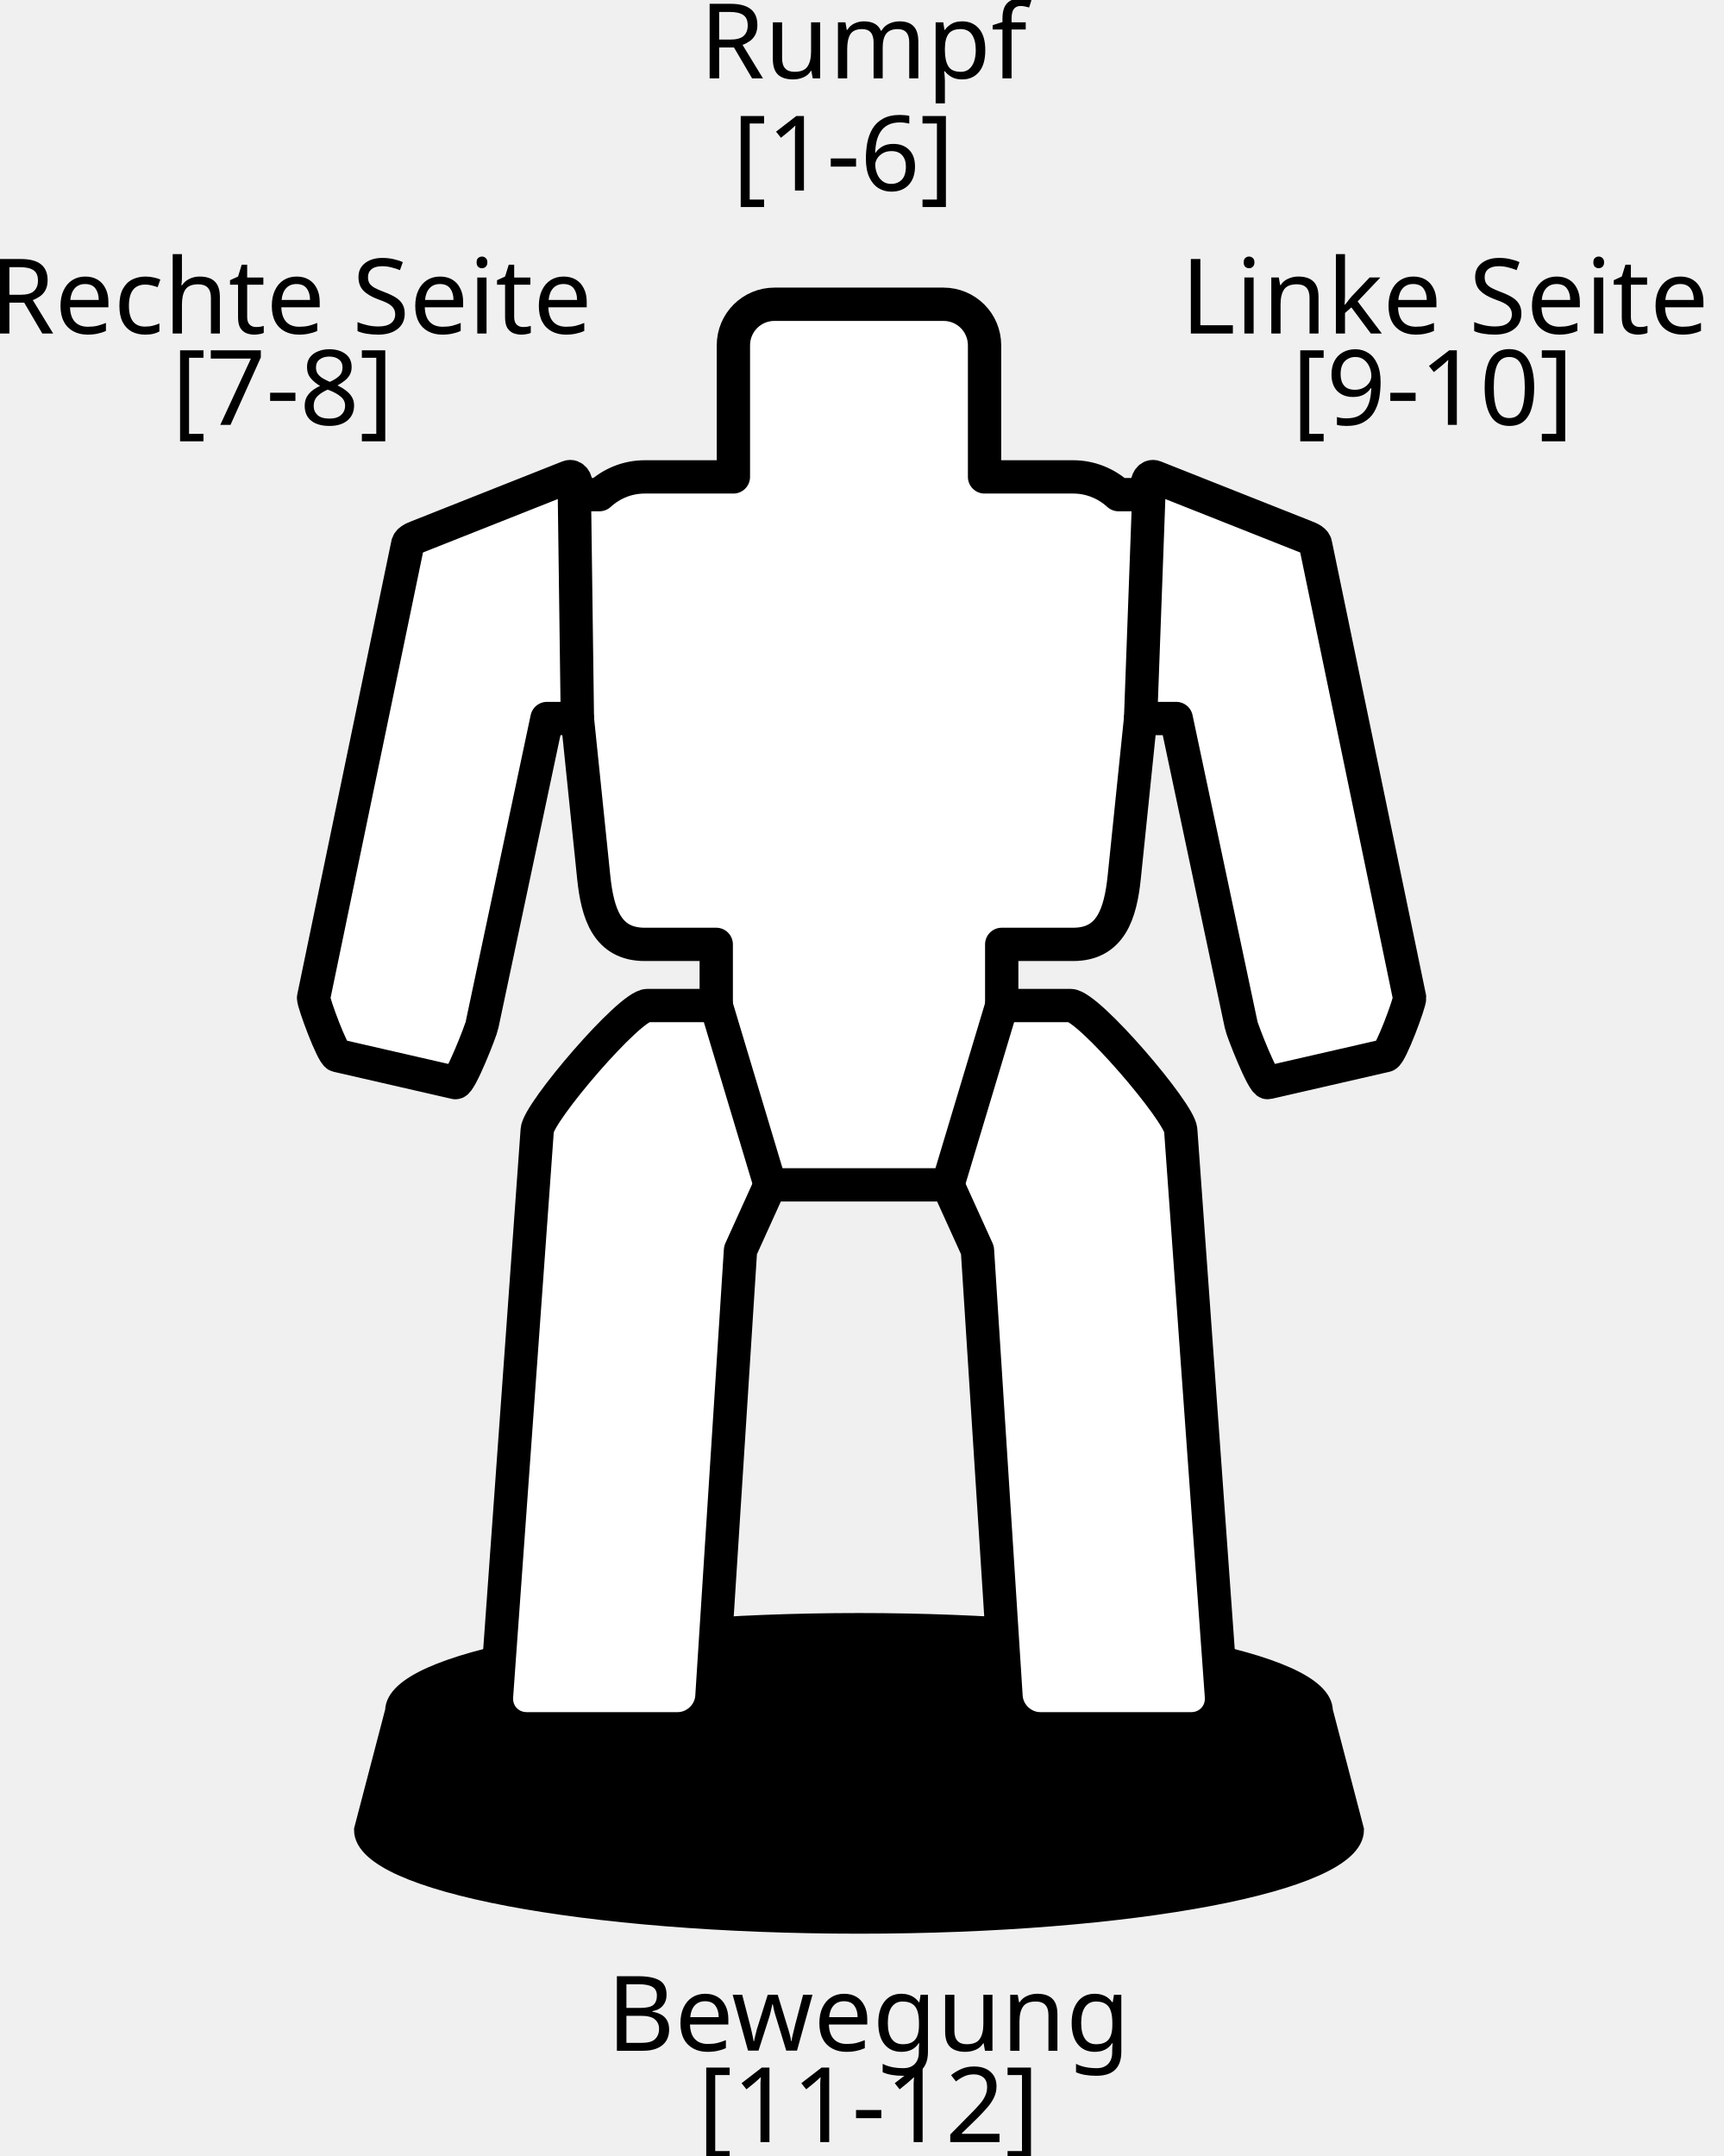
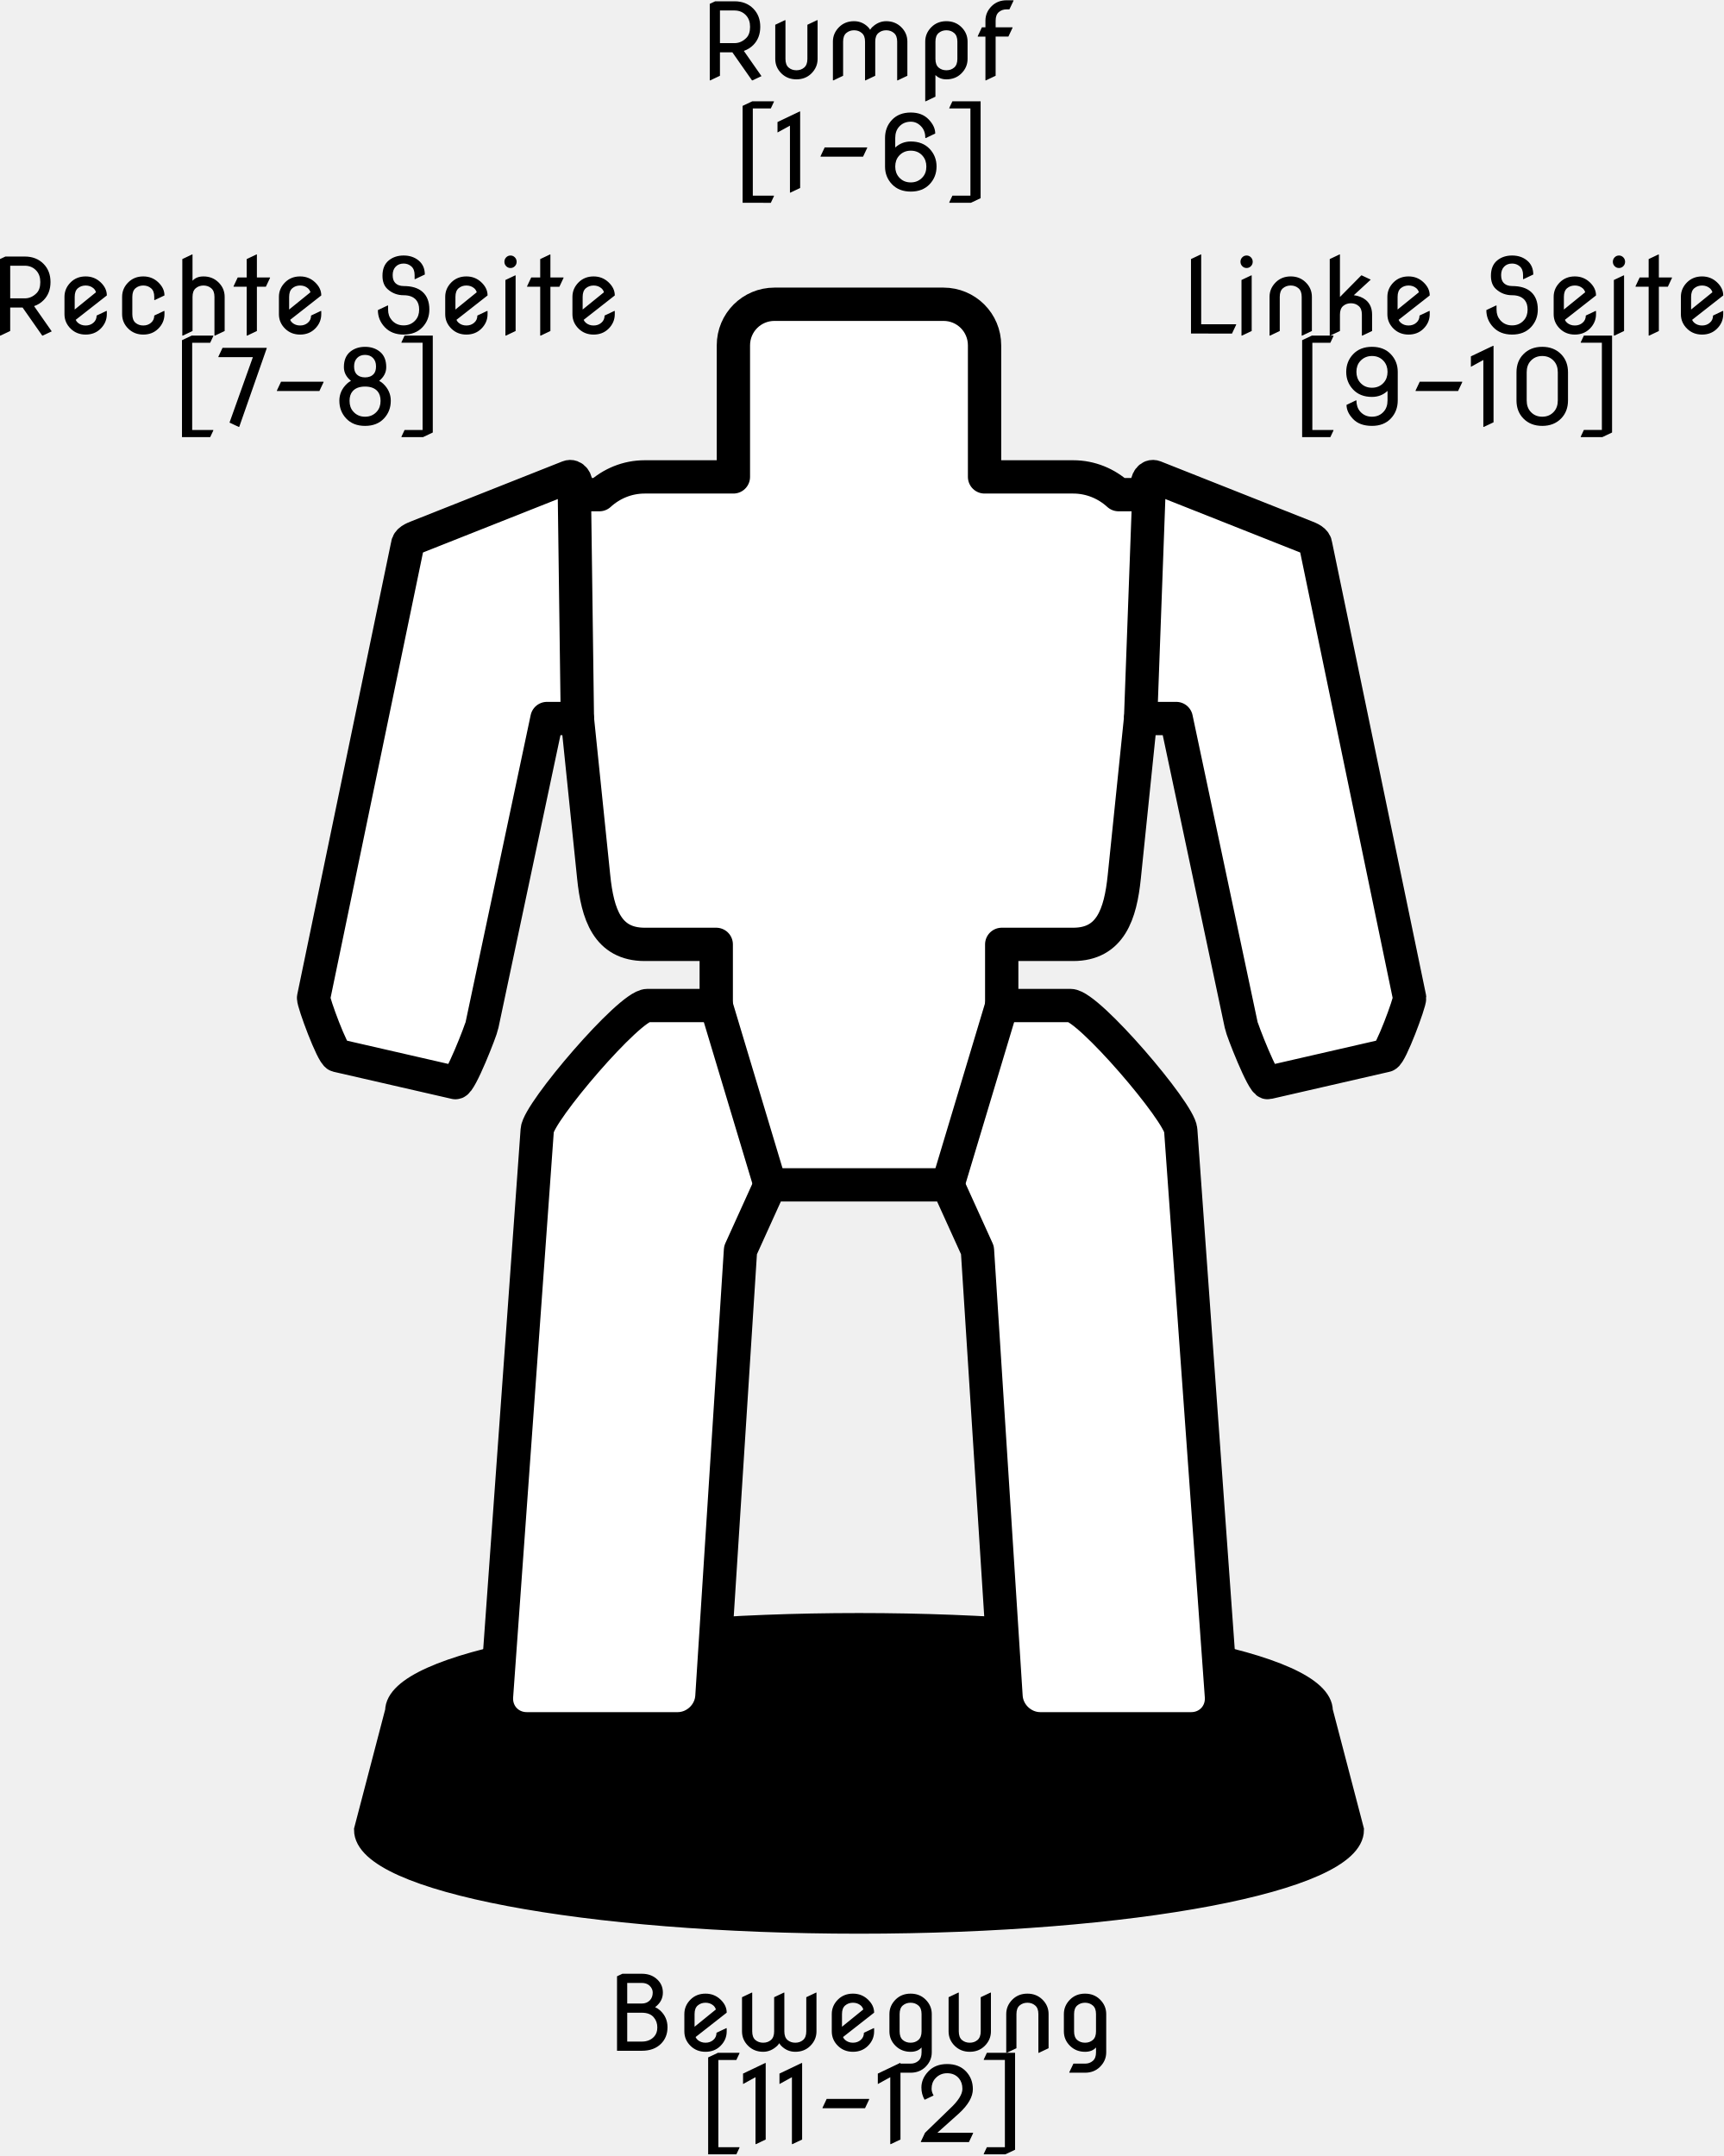
<svg xmlns="http://www.w3.org/2000/svg" width="55.864mm" height="69.896mm" viewBox="0 0 197.943 247.664" id="svg2" version="1.1">
  <defs id="defs4" />
  <g id="layer1" transform="translate(-412.0803,-533.8179)">
    <g id="g4386">
      <g id="g1699" transform="translate(-4.906291,-0.6166486)">
-         <text xml:space="preserve" style="font-style:normal;font-variant:normal;font-weight:normal;font-stretch:normal;font-size:12px;line-height:0%;font-family:'Nova Round';-inkscape-font-specification:'Nova Round, Normal';font-variant-ligatures:normal;font-variant-caps:normal;font-variant-numeric:normal;font-variant-east-asian:normal;text-align:start;letter-spacing:0px;word-spacing:0px;writing-mode:lr-tb;text-anchor:start;fill:#000000;fill-opacity:1;stroke:none;stroke-width:1px;stroke-linecap:butt;stroke-linejoin:miter;stroke-opacity:1" x="497.343" y="543.432" id="text4338">
-           <tspan id="tspan4340" x="497.343" y="543.432" style="font-style:normal;font-variant:normal;font-weight:normal;font-stretch:normal;font-size:12px;line-height:1.25;font-family:'Nova Round';-inkscape-font-specification:'Nova Round, Normal';font-variant-ligatures:normal;font-variant-caps:normal;font-variant-numeric:normal;font-variant-east-asian:normal">Rumpf</tspan>
-         </text>
-         <text id="text4342" y="556.324" x="501.116" style="font-style:normal;font-variant:normal;font-weight:normal;font-stretch:normal;font-size:12px;line-height:0%;font-family:'Nova Round';-inkscape-font-specification:'Nova Round, Normal';font-variant-ligatures:normal;font-variant-caps:normal;font-variant-numeric:normal;font-variant-east-asian:normal;text-align:start;letter-spacing:0px;word-spacing:0px;writing-mode:lr-tb;text-anchor:start;fill:#000000;fill-opacity:1;stroke:none;stroke-width:1px;stroke-linecap:butt;stroke-linejoin:miter;stroke-opacity:1" xml:space="preserve">
-           <tspan y="556.324" x="501.116" id="tspan4344" style="font-style:normal;font-variant:normal;font-weight:normal;font-stretch:normal;font-size:12px;line-height:1.25;font-family:'Nova Round';-inkscape-font-specification:'Nova Round, Normal';font-variant-ligatures:normal;font-variant-caps:normal;font-variant-numeric:normal;font-variant-east-asian:normal">[1-6]</tspan>
-         </text>
+         <path style="font-size:12px;line-height:1.25;font-family:'Nova Round';-inkscape-font-specification:'Nova Round, Normal';letter-spacing:0px;word-spacing:0px;stroke-width:1px" d="m 498.515,543.666 v -8.789 l 0.621,-0.293 h 2.221 q 1.336,0 2.168,0.85 0.791,0.809 0.791,2.08 0,1.277 -0.791,2.08 -0.469,0.475 -1.096,0.686 l 2.027,2.9 -1.031,0.486 h -0.059 l -2.256,-3.223 h -1.424 v 2.695 l -1.113,0.527 z m 1.172,-4.277 h 1.67 q 0.768,0 1.365,-0.604 0.422,-0.428 0.422,-1.271 0,-0.785 -0.422,-1.271 -0.521,-0.604 -1.365,-0.604 h -1.67 z m 11.215,-2.637 v 4.453 q 0,0.967 -0.727,1.682 -0.68,0.662 -1.705,0.662 -1.014,0 -1.705,-0.662 -0.727,-0.703 -0.727,-1.682 v -3.926 l 1.113,-0.527 h 0.059 v 4.453 q 0,0.674 0.363,0.99 0.369,0.311 0.896,0.311 0.527,0 0.891,-0.311 0.369,-0.316 0.369,-0.99 v -3.926 l 1.113,-0.527 z m 1.758,6.914 v -4.453 q 0,-0.967 0.727,-1.682 0.68,-0.662 1.705,-0.662 0.932,0 1.611,0.68 0.129,0.129 0.234,0.305 0.105,-0.17 0.234,-0.299 0.732,-0.686 1.611,-0.686 1.014,0 1.705,0.662 0.727,0.703 0.727,1.682 v 3.926 l -1.113,0.527 h -0.059 v -4.453 q 0,-0.674 -0.369,-0.984 -0.363,-0.316 -0.891,-0.316 -0.527,0 -0.896,0.316 -0.363,0.311 -0.363,0.984 v 3.926 l -1.113,0.527 h -0.059 v -4.453 q 0,-0.674 -0.369,-0.984 -0.363,-0.316 -0.891,-0.316 -0.527,0 -0.896,0.316 -0.363,0.311 -0.363,0.984 v 3.926 l -1.113,0.527 z m 14.297,-4.453 q 0,-0.674 -0.369,-0.984 -0.363,-0.316 -0.891,-0.316 -0.527,0 -0.896,0.316 -0.363,0.311 -0.363,0.984 v 1.992 q 0,0.674 0.363,0.99 0.369,0.311 0.896,0.311 0.527,0 0.891,-0.311 0.369,-0.316 0.369,-0.99 z m 1.172,0 v 1.992 q 0,0.967 -0.727,1.682 -0.68,0.662 -1.705,0.662 -0.773,0 -1.26,-0.498 v 2.49 l -1.113,0.527 h -0.059 v -6.855 q 0,-0.967 0.727,-1.682 0.68,-0.662 1.705,-0.662 1.014,0 1.705,0.662 0.727,0.703 0.727,1.682 z m 2.051,4.453 v -5.027 h -0.879 v -0.059 l 0.475,-1.008 h 0.404 v -0.762 q 0,-0.967 0.727,-1.682 0.68,-0.662 1.705,-0.662 h 0.791 v 0.059 l -0.469,0.984 h -0.322 q -0.527,0 -0.896,0.316 -0.363,0.316 -0.363,0.984 v 0.762 h 1.939 v 0.059 l -0.475,1.008 h -1.465 v 4.5 l -1.113,0.527 z" id="text4338" aria-label="Rumpf" />
+         <path style="font-size:12px;line-height:1.25;font-family:'Nova Round';-inkscape-font-specification:'Nova Round, Normal';letter-spacing:0px;word-spacing:0px;stroke-width:1px" d="m 502.288,557.73 v -11.133 l 1.113,-0.527 h 2.484 v 0.059 l -0.357,0.762 h -2.068 v 10.02 h 2.426 v 0.059 l -0.357,0.762 z m 5.438,-1.172 v -7.688 l -1.43,0.785 v -1.201 l 2.543,-1.213 h 0.059 v 8.789 l -1.113,0.527 z m 3.516,-4.125 v -0.059 l 0.475,-1.008 h 4.881 v 0.059 l -0.475,1.008 z m 13.172,-2.66 -1.078,0.516 h -0.059 q 0,-0.779 -0.422,-1.271 -0.527,-0.604 -1.242,-0.604 -0.85,0 -1.371,0.604 -0.422,0.486 -0.422,1.271 v 1.09 q 0.762,-0.691 1.787,-0.691 1.365,0 2.168,0.85 0.791,0.838 0.791,2.021 0,1.195 -0.791,2.033 -0.803,0.85 -2.168,0.85 -1.365,0 -2.168,-0.85 -0.791,-0.838 -0.791,-2.021 v -3.281 q 0,-1.242 0.791,-2.08 0.803,-0.85 2.168,-0.85 1.295,0 2.051,0.791 0.756,0.785 0.756,1.623 z m -2.807,1.969 q -0.838,0 -1.365,0.604 -0.422,0.486 -0.422,1.225 0,0.721 0.422,1.213 0.516,0.604 1.365,0.604 0.826,0 1.365,-0.604 0.422,-0.475 0.422,-1.213 0,-0.732 -0.422,-1.225 -0.516,-0.604 -1.365,-0.604 z m 4.424,5.988 v -0.059 l 0.357,-0.762 h 2.068 v -10.02 h -2.426 v -0.059 l 0.357,-0.762 h 3.24 v 11.133 l -1.113,0.527 z" id="text4342" aria-label="[1-6]" />
      </g>
      <g id="g1721" transform="translate(4.482898,-5.625)">
-         <text id="text4342-9" y="588.248" x="427.329" style="font-style:normal;font-variant:normal;font-weight:normal;font-stretch:normal;font-size:12px;line-height:0%;font-family:'Nova Round';-inkscape-font-specification:'Nova Round, Normal';font-variant-ligatures:normal;font-variant-caps:normal;font-variant-numeric:normal;font-variant-east-asian:normal;text-align:start;letter-spacing:0px;word-spacing:0px;writing-mode:lr-tb;text-anchor:start;fill:#000000;fill-opacity:1;stroke:none;stroke-width:1px;stroke-linecap:butt;stroke-linejoin:miter;stroke-opacity:1" xml:space="preserve">
-           <tspan y="588.248" x="427.329" id="tspan4344-7" style="font-style:normal;font-variant:normal;font-weight:normal;font-stretch:normal;font-size:12px;line-height:1.25;font-family:'Nova Round';-inkscape-font-specification:'Nova Round, Normal';font-variant-ligatures:normal;font-variant-caps:normal;font-variant-numeric:normal;font-variant-east-asian:normal">[7-8]</tspan>
-         </text>
-         <text xml:space="preserve" style="font-style:normal;font-variant:normal;font-weight:normal;font-stretch:normal;font-size:12px;line-height:0%;font-family:'Nova Round';-inkscape-font-specification:'Nova Round, Normal';font-variant-ligatures:normal;font-variant-caps:normal;font-variant-numeric:normal;font-variant-east-asian:normal;text-align:start;letter-spacing:0px;word-spacing:0px;writing-mode:lr-tb;text-anchor:start;fill:#000000;fill-opacity:1;stroke:none;stroke-width:1px;stroke-linecap:butt;stroke-linejoin:miter;stroke-opacity:1" x="406.426" y="577.758" id="text4312">
-           <tspan id="tspan4314" x="406.426" y="577.758" style="font-style:normal;font-variant:normal;font-weight:normal;font-stretch:normal;font-size:12px;line-height:1.25;font-family:'Nova Round';-inkscape-font-specification:'Nova Round, Normal';font-variant-ligatures:normal;font-variant-caps:normal;font-variant-numeric:normal;font-variant-east-asian:normal">Rechte Seite</tspan>
-         </text>
+         <path style="font-size:12px;line-height:1.25;font-family:'Nova Round';-inkscape-font-specification:'Nova Round, Normal';letter-spacing:0px;word-spacing:0px;stroke-width:1px" d="m 428.501,589.655 v -11.133 l 1.113,-0.527 h 2.484 v 0.059 l -0.357,0.762 h -2.068 v 10.02 h 2.426 v 0.059 l -0.357,0.762 z m 6.574,-1.172 h -0.059 l -1.055,-0.498 2.684,-7.518 h -3.961 v -0.059 l 0.475,-1.008 h 5.074 v 0.059 z m 4.33,-4.125 v -0.059 l 0.475,-1.008 h 4.881 v 0.059 l -0.475,1.008 z m 7.172,1.125 q 0,-1.148 0.891,-1.98 0.188,-0.176 0.445,-0.311 -0.814,-0.656 -0.814,-1.576 0,-1.172 0.727,-1.77 0.691,-0.562 1.705,-0.562 1.014,0 1.705,0.562 0.727,0.592 0.727,1.77 0,0.92 -0.814,1.576 0.258,0.135 0.445,0.311 0.891,0.832 0.891,1.98 0,1.195 -0.785,2.033 -0.803,0.85 -2.168,0.85 -1.371,0 -2.168,-0.85 -0.785,-0.838 -0.785,-2.033 z m 1.588,1.225 q 0.527,0.604 1.365,0.604 0.838,0 1.365,-0.604 0.416,-0.475 0.416,-1.213 0,-0.697 -0.34,-1.096 -0.469,-0.551 -1.441,-0.551 -0.973,0 -1.441,0.551 -0.34,0.398 -0.34,1.096 0,0.738 0.416,1.213 z m 2.279,-6.141 q -0.346,-0.357 -0.914,-0.357 -0.568,0 -0.914,0.357 -0.346,0.357 -0.346,0.961 0,0.58 0.264,0.873 0.352,0.393 0.996,0.393 0.645,0 0.996,-0.393 0.264,-0.293 0.264,-0.873 0,-0.604 -0.346,-0.961 z m 3.27,9.088 v -0.059 l 0.357,-0.762 h 2.068 v -10.02 h -2.426 v -0.059 l 0.357,-0.762 h 3.24 v 11.133 l -1.113,0.527 z" id="text4342-9" aria-label="[7-8]" />
+         <path style="font-size:12px;line-height:1.25;font-family:'Nova Round';-inkscape-font-specification:'Nova Round, Normal';letter-spacing:0px;word-spacing:0px;stroke-width:1px" d="m 407.597,577.993 v -8.789 l 0.621,-0.293 h 2.221 q 1.336,0 2.168,0.85 0.791,0.809 0.791,2.08 0,1.277 -0.791,2.08 -0.469,0.475 -1.096,0.686 l 2.027,2.9 -1.031,0.486 h -0.059 l -2.256,-3.223 h -1.424 v 2.695 l -1.113,0.527 z m 1.172,-4.277 h 1.67 q 0.768,0 1.365,-0.604 0.422,-0.428 0.422,-1.271 0,-0.785 -0.422,-1.271 -0.521,-0.604 -1.365,-0.604 h -1.67 z m 11.098,1.447 v 0.369 q 0,0.967 -0.727,1.682 -0.68,0.662 -1.705,0.662 -1.014,0 -1.705,-0.662 -0.727,-0.703 -0.727,-1.682 v -1.992 q 0,-0.967 0.727,-1.682 0.68,-0.662 1.705,-0.662 0.996,0 1.705,0.662 0.727,0.68 0.727,1.512 v 0.012 l -3.574,2.801 q 0.088,0.199 0.246,0.334 0.369,0.316 0.896,0.316 0.527,0 0.891,-0.316 0.369,-0.316 0.369,-0.826 l 1.113,-0.527 z m -3.691,-0.164 2.449,-1.986 q -0.094,-0.287 -0.293,-0.457 -0.369,-0.316 -0.896,-0.316 -0.527,0 -0.896,0.316 -0.363,0.311 -0.363,0.984 z m 10.312,0.164 v 0.369 q 0,0.967 -0.727,1.682 -0.68,0.662 -1.705,0.662 -1.014,0 -1.705,-0.662 -0.727,-0.703 -0.727,-1.682 v -1.992 q 0,-0.973 0.727,-1.682 0.68,-0.662 1.705,-0.662 1.002,0 1.705,0.662 0.727,0.686 0.727,1.512 v 0.012 l -1.113,0.527 h -0.059 v -0.369 q 0,-0.674 -0.369,-0.984 -0.363,-0.316 -0.891,-0.316 -0.527,0 -0.896,0.316 -0.363,0.311 -0.363,0.984 v 1.992 q 0,0.674 0.363,0.99 0.369,0.311 0.896,0.311 0.527,0 0.891,-0.316 0.369,-0.316 0.369,-0.826 l 1.113,-0.527 z m 2.051,2.83 v -8.789 l 1.113,-0.527 h 0.059 v 3.018 q 0.439,-0.498 1.26,-0.498 1.014,0 1.705,0.662 0.727,0.703 0.727,1.682 v 3.926 l -1.113,0.527 h -0.059 v -4.453 q 0,-0.674 -0.369,-0.984 -0.363,-0.316 -0.891,-0.316 -0.527,0 -0.896,0.316 -0.363,0.311 -0.363,0.984 v 3.926 l -1.113,0.527 z m 7.395,0 v -5.613 h -1.506 v -0.059 l 0.475,-1.008 h 1.031 v -2.109 l 1.113,-0.527 h 0.059 v 2.637 h 1.506 v 0.059 l -0.475,1.008 h -1.031 v 5.086 l -1.113,0.527 z m 8.566,-2.83 v 0.369 q 0,0.967 -0.727,1.682 -0.68,0.662 -1.705,0.662 -1.014,0 -1.705,-0.662 -0.727,-0.703 -0.727,-1.682 v -1.992 q 0,-0.967 0.727,-1.682 0.68,-0.662 1.705,-0.662 0.996,0 1.705,0.662 0.727,0.68 0.727,1.512 v 0.012 l -3.574,2.801 q 0.088,0.199 0.246,0.334 0.369,0.316 0.896,0.316 0.527,0 0.891,-0.316 0.369,-0.316 0.369,-0.826 l 1.113,-0.527 z m -3.691,-0.164 2.449,-1.986 q -0.094,-0.287 -0.293,-0.457 -0.369,-0.316 -0.896,-0.316 -0.527,0 -0.896,0.316 -0.363,0.311 -0.363,0.984 z m 16.107,-0.006 q 0,1.195 -0.785,2.033 -0.803,0.85 -2.168,0.85 -1.365,0 -2.168,-0.85 -0.791,-0.838 -0.791,-1.963 l 1.113,-0.527 h 0.059 v 0.48 q 0,0.715 0.422,1.201 0.521,0.604 1.365,0.604 0.838,0 1.365,-0.604 0.416,-0.475 0.416,-1.213 0,-0.697 -0.34,-1.096 -0.469,-0.551 -1.441,-0.551 -1.066,0 -1.846,-0.703 -0.586,-0.527 -0.586,-1.529 0,-1.178 0.727,-1.77 0.691,-0.562 1.705,-0.562 1.014,0 1.705,0.562 0.727,0.592 0.727,1.623 l -1.113,0.527 h -0.059 v -0.469 q 0,-0.668 -0.381,-0.996 -0.369,-0.322 -0.879,-0.322 -0.568,0 -0.914,0.357 -0.346,0.357 -0.346,0.961 0,0.58 0.264,0.873 0.352,0.393 0.996,0.393 1.418,0 2.168,0.668 0.785,0.697 0.785,2.021 z m 6.686,0.17 v 0.369 q 0,0.967 -0.727,1.682 -0.68,0.662 -1.705,0.662 -1.014,0 -1.705,-0.662 -0.727,-0.703 -0.727,-1.682 v -1.992 q 0,-0.967 0.727,-1.682 0.68,-0.662 1.705,-0.662 0.996,0 1.705,0.662 0.727,0.68 0.727,1.512 v 0.012 l -3.574,2.801 q 0.088,0.199 0.246,0.334 0.369,0.316 0.896,0.316 0.527,0 0.891,-0.316 0.369,-0.316 0.369,-0.826 l 1.113,-0.527 z m -3.691,-0.164 2.449,-1.986 q -0.094,-0.287 -0.293,-0.457 -0.369,-0.316 -0.896,-0.316 -0.527,0 -0.896,0.316 -0.363,0.311 -0.363,0.984 z m 5.83,-4.98 q -0.205,-0.211 -0.205,-0.504 0,-0.299 0.205,-0.51 0.205,-0.211 0.498,-0.211 0.293,0 0.498,0.211 0.205,0.211 0.205,0.51 0,0.293 -0.205,0.504 -0.205,0.211 -0.498,0.211 -0.293,0 -0.498,-0.211 z m -0.088,7.975 v -6.387 l 1.113,-0.527 h 0.059 v 6.387 l -1.113,0.527 z m 3.996,0 v -5.613 h -1.506 v -0.059 l 0.475,-1.008 h 1.031 v -2.109 l 1.113,-0.527 h 0.059 v 2.637 h 1.506 v 0.059 l -0.475,1.008 h -1.031 v 5.086 l -1.113,0.527 z m 8.566,-2.83 v 0.369 q 0,0.967 -0.727,1.682 -0.68,0.662 -1.705,0.662 -1.014,0 -1.705,-0.662 -0.727,-0.703 -0.727,-1.682 v -1.992 q 0,-0.967 0.727,-1.682 0.68,-0.662 1.705,-0.662 0.996,0 1.705,0.662 0.727,0.68 0.727,1.512 v 0.012 l -3.574,2.801 q 0.088,0.199 0.246,0.334 0.369,0.316 0.896,0.316 0.527,0 0.891,-0.316 0.369,-0.316 0.369,-0.826 l 1.113,-0.527 z m -3.691,-0.164 2.449,-1.986 q -0.094,-0.287 -0.293,-0.457 -0.369,-0.316 -0.896,-0.316 -0.527,0 -0.896,0.316 -0.363,0.311 -0.363,0.984 z" id="text4312" aria-label="Rechte Seite" />
      </g>
      <g id="g1693" transform="translate(-7.309815,-8.482178)">
-         <text id="text4316" y="580.615" x="555.024" style="font-style:normal;font-variant:normal;font-weight:normal;font-stretch:normal;font-size:12px;line-height:0%;font-family:'Nova Round';-inkscape-font-specification:'Nova Round, Normal';font-variant-ligatures:normal;font-variant-caps:normal;font-variant-numeric:normal;font-variant-east-asian:normal;text-align:start;letter-spacing:0px;word-spacing:0px;writing-mode:lr-tb;text-anchor:start;fill:#000000;fill-opacity:1;stroke:none;stroke-width:1px;stroke-linecap:butt;stroke-linejoin:miter;stroke-opacity:1" xml:space="preserve">
-           <tspan y="580.615" x="555.024" id="tspan4318" style="font-style:normal;font-variant:normal;font-weight:normal;font-stretch:normal;font-size:12px;line-height:1.25;font-family:'Nova Round';-inkscape-font-specification:'Nova Round, Normal';font-variant-ligatures:normal;font-variant-caps:normal;font-variant-numeric:normal;font-variant-east-asian:normal">Linke Seite</tspan>
-         </text>
-         <text id="text4342-9-9" y="591.105" x="567.792" style="font-style:normal;font-variant:normal;font-weight:normal;font-stretch:normal;font-size:12px;line-height:0%;font-family:'Nova Round';-inkscape-font-specification:'Nova Round, Normal';font-variant-ligatures:normal;font-variant-caps:normal;font-variant-numeric:normal;font-variant-east-asian:normal;text-align:start;letter-spacing:0px;word-spacing:0px;writing-mode:lr-tb;text-anchor:start;fill:#000000;fill-opacity:1;stroke:none;stroke-width:1px;stroke-linecap:butt;stroke-linejoin:miter;stroke-opacity:1" xml:space="preserve">
-           <tspan y="591.105" x="567.792" id="tspan4344-7-4" style="font-style:normal;font-variant:normal;font-weight:normal;font-stretch:normal;font-size:12px;line-height:1.25;font-family:'Nova Round';-inkscape-font-specification:'Nova Round, Normal';font-variant-ligatures:normal;font-variant-caps:normal;font-variant-numeric:normal;font-variant-east-asian:normal">[9-10]</tspan>
-         </text>
+         <path style="font-size:12px;line-height:1.25;font-family:'Nova Round';-inkscape-font-specification:'Nova Round, Normal';letter-spacing:0px;word-spacing:0px;stroke-width:1px" d="m 556.196,580.615 v -8.555 l 1.113,-0.527 h 0.059 v 8.016 h 4.014 v 0.059 l -0.475,1.008 z m 5.889,-7.74 q -0.205,-0.211 -0.205,-0.504 0,-0.299 0.205,-0.51 0.205,-0.211 0.498,-0.211 0.293,0 0.498,0.211 0.205,0.211 0.205,0.51 0,0.293 -0.205,0.504 -0.205,0.211 -0.498,0.211 -0.293,0 -0.498,-0.211 z m -0.088,7.975 v -6.387 l 1.113,-0.527 h 0.059 v 6.387 l -1.113,0.527 z m 3.223,0 v -4.453 q 0,-0.967 0.727,-1.682 0.68,-0.662 1.705,-0.662 1.014,0 1.705,0.662 0.727,0.703 0.727,1.682 v 3.926 l -1.113,0.527 h -0.059 v -4.453 q 0,-0.674 -0.369,-0.984 -0.363,-0.316 -0.891,-0.316 -0.527,0 -0.896,0.316 -0.363,0.311 -0.363,0.984 v 3.926 l -1.113,0.527 z m 6.914,0 v -8.789 l 1.113,-0.527 h 0.059 v 4.881 l 2.449,-2.479 h 0.059 l 1.031,0.486 -1.945,1.787 q 0.832,0.111 1.371,0.545 0.727,0.598 0.727,1.682 v 1.887 l -1.113,0.527 h -0.059 v -2.414 q 0,-0.674 -0.369,-0.984 -0.363,-0.316 -0.891,-0.316 -0.527,0 -0.896,0.316 -0.363,0.316 -0.363,0.984 v 1.887 l -1.113,0.527 z m 11.484,-2.83 v 0.369 q 0,0.967 -0.727,1.682 -0.68,0.662 -1.705,0.662 -1.014,0 -1.705,-0.662 -0.727,-0.703 -0.727,-1.682 v -1.992 q 0,-0.967 0.727,-1.682 0.68,-0.662 1.705,-0.662 0.996,0 1.705,0.662 0.727,0.68 0.727,1.512 v 0.012 l -3.574,2.801 q 0.088,0.199 0.246,0.334 0.369,0.316 0.896,0.316 0.527,0 0.891,-0.316 0.369,-0.316 0.369,-0.826 l 1.113,-0.527 z m -3.691,-0.164 2.449,-1.986 q -0.094,-0.287 -0.293,-0.457 -0.369,-0.316 -0.896,-0.316 -0.527,0 -0.896,0.316 -0.363,0.311 -0.363,0.984 z m 16.107,-0.006 q 0,1.195 -0.785,2.033 -0.803,0.85 -2.168,0.85 -1.365,0 -2.168,-0.85 -0.791,-0.838 -0.791,-1.963 l 1.113,-0.527 h 0.059 v 0.48 q 0,0.715 0.422,1.201 0.521,0.604 1.365,0.604 0.838,0 1.365,-0.604 0.416,-0.475 0.416,-1.213 0,-0.697 -0.34,-1.096 -0.469,-0.551 -1.441,-0.551 -1.066,0 -1.846,-0.703 -0.586,-0.527 -0.586,-1.529 0,-1.178 0.727,-1.77 0.691,-0.562 1.705,-0.562 1.014,0 1.705,0.562 0.727,0.592 0.727,1.623 l -1.113,0.527 h -0.059 v -0.469 q 0,-0.668 -0.381,-0.996 -0.369,-0.322 -0.879,-0.322 -0.568,0 -0.914,0.357 -0.346,0.357 -0.346,0.961 0,0.58 0.264,0.873 0.352,0.393 0.996,0.393 1.418,0 2.168,0.668 0.785,0.697 0.785,2.021 z m 6.686,0.17 v 0.369 q 0,0.967 -0.727,1.682 -0.68,0.662 -1.705,0.662 -1.014,0 -1.705,-0.662 -0.727,-0.703 -0.727,-1.682 v -1.992 q 0,-0.967 0.727,-1.682 0.68,-0.662 1.705,-0.662 0.996,0 1.705,0.662 0.727,0.68 0.727,1.512 v 0.012 l -3.574,2.801 q 0.088,0.199 0.246,0.334 0.369,0.316 0.896,0.316 0.527,0 0.891,-0.316 0.369,-0.316 0.369,-0.826 l 1.113,-0.527 z m -3.691,-0.164 2.449,-1.986 q -0.094,-0.287 -0.293,-0.457 -0.369,-0.316 -0.896,-0.316 -0.527,0 -0.896,0.316 -0.363,0.311 -0.363,0.984 z m 5.83,-4.98 q -0.205,-0.211 -0.205,-0.504 0,-0.299 0.205,-0.51 0.205,-0.211 0.498,-0.211 0.293,0 0.498,0.211 0.205,0.211 0.205,0.51 0,0.293 -0.205,0.504 -0.205,0.211 -0.498,0.211 -0.293,0 -0.498,-0.211 z m -0.088,7.975 v -6.387 l 1.113,-0.527 h 0.059 v 6.387 l -1.113,0.527 z m 3.996,0 v -5.613 h -1.506 v -0.059 l 0.475,-1.008 h 1.031 v -2.109 l 1.113,-0.527 h 0.059 v 2.637 h 1.506 v 0.059 l -0.475,1.008 h -1.031 v 5.086 l -1.113,0.527 z m 8.566,-2.83 v 0.369 q 0,0.967 -0.727,1.682 -0.68,0.662 -1.705,0.662 -1.014,0 -1.705,-0.662 -0.727,-0.703 -0.727,-1.682 v -1.992 q 0,-0.967 0.727,-1.682 0.68,-0.662 1.705,-0.662 0.996,0 1.705,0.662 0.727,0.68 0.727,1.512 v 0.012 l -3.574,2.801 q 0.088,0.199 0.246,0.334 0.369,0.316 0.896,0.316 0.527,0 0.891,-0.316 0.369,-0.316 0.369,-0.826 l 1.113,-0.527 z m -3.691,-0.164 2.449,-1.986 q -0.094,-0.287 -0.293,-0.457 -0.369,-0.316 -0.896,-0.316 -0.527,0 -0.896,0.316 -0.363,0.311 -0.363,0.984 z" id="text4316" aria-label="Linke Seite" />
+         <path style="font-size:12px;line-height:1.25;font-family:'Nova Round';-inkscape-font-specification:'Nova Round, Normal';letter-spacing:0px;word-spacing:0px;stroke-width:1px" d="m 568.964,592.512 v -11.133 l 1.113,-0.527 h 2.484 v 0.059 l -0.357,0.762 h -2.068 v 10.02 h 2.426 v 0.059 l -0.357,0.762 z m 5.098,-3.703 1.078,-0.516 h 0.059 q 0,0.779 0.422,1.271 0.527,0.604 1.359,0.604 0.85,0 1.371,-0.604 0.422,-0.486 0.422,-1.271 v -1.09 q -0.738,0.691 -1.787,0.691 -1.365,0 -2.168,-0.85 -0.791,-0.838 -0.791,-2.021 0,-1.195 0.791,-2.033 0.803,-0.85 2.168,-0.85 1.365,0 2.168,0.85 0.791,0.838 0.791,2.021 v 3.281 q 0,1.242 -0.791,2.08 -0.803,0.85 -2.168,0.85 -1.412,0 -2.168,-0.785 -0.756,-0.791 -0.756,-1.629 z m 2.924,-1.969 q 0.838,0 1.365,-0.604 0.422,-0.486 0.422,-1.225 0,-0.721 -0.422,-1.213 -0.516,-0.604 -1.365,-0.604 -0.826,0 -1.365,0.604 -0.422,0.475 -0.422,1.213 0,0.732 0.422,1.225 0.516,0.604 1.365,0.604 z m 5.01,0.375 v -0.059 l 0.475,-1.008 h 4.881 v 0.059 l -0.475,1.008 z m 7.781,4.125 v -7.688 l -1.43,0.785 v -1.201 l 2.543,-1.213 h 0.059 v 8.789 l -1.113,0.527 z m 4.98,-3.047 q 0,0.785 0.422,1.271 0.521,0.604 1.365,0.604 0.844,0 1.365,-0.604 0.422,-0.486 0.422,-1.271 v -3.223 q 0,-0.785 -0.422,-1.271 -0.521,-0.604 -1.365,-0.604 -0.844,0 -1.365,0.604 -0.422,0.486 -0.422,1.271 z m -1.172,0 v -3.223 q 0,-1.271 0.791,-2.08 0.832,-0.85 2.168,-0.85 1.336,0 2.168,0.85 0.791,0.803 0.791,2.08 v 3.223 q 0,1.271 -0.791,2.08 -0.832,0.85 -2.168,0.85 -1.336,0 -2.168,-0.85 -0.791,-0.809 -0.791,-2.08 z m 7.383,4.219 v -0.059 l 0.357,-0.762 h 2.068 v -10.02 h -2.426 v -0.059 l 0.357,-0.762 h 3.24 v 11.133 l -1.113,0.527 z" id="text4342-9-9" aria-label="[9-10]" />
      </g>
      <g id="g1687" transform="translate(-11.44108,-0.9158379)">
-         <text id="text4316-5" y="770.31" x="493.225" style="font-style:normal;font-variant:normal;font-weight:normal;font-stretch:normal;font-size:12px;line-height:0%;font-family:'Nova Round';-inkscape-font-specification:'Nova Round, Normal';font-variant-ligatures:normal;font-variant-caps:normal;font-variant-numeric:normal;font-variant-east-asian:normal;text-align:start;letter-spacing:0px;word-spacing:0px;writing-mode:lr-tb;text-anchor:start;fill:#000000;fill-opacity:1;stroke:none;stroke-width:1px;stroke-linecap:butt;stroke-linejoin:miter;stroke-opacity:1" xml:space="preserve">
-           <tspan y="770.31" x="493.225" id="tspan4318-9" style="font-style:normal;font-variant:normal;font-weight:normal;font-stretch:normal;font-size:12px;line-height:1.25;font-family:'Nova Round';-inkscape-font-specification:'Nova Round, Normal';font-variant-ligatures:normal;font-variant-caps:normal;font-variant-numeric:normal;font-variant-east-asian:normal">Bewegung</tspan>
-         </text>
-         <text xml:space="preserve" style="font-style:normal;font-variant:normal;font-weight:normal;font-stretch:normal;font-size:12px;line-height:0%;font-family:'Nova Round';-inkscape-font-specification:'Nova Round, Normal';font-variant-ligatures:normal;font-variant-caps:normal;font-variant-numeric:normal;font-variant-east-asian:normal;text-align:start;letter-spacing:0px;word-spacing:0px;writing-mode:lr-tb;text-anchor:start;fill:#000000;fill-opacity:1;stroke:none;stroke-width:1px;stroke-linecap:butt;stroke-linejoin:miter;stroke-opacity:1" x="503.693" y="780.8" id="text4382">
-           <tspan id="tspan4384" x="503.693" y="780.8" style="font-style:normal;font-variant:normal;font-weight:normal;font-stretch:normal;font-size:12px;line-height:1.25;font-family:'Nova Round';-inkscape-font-specification:'Nova Round, Normal';font-variant-ligatures:normal;font-variant-caps:normal;font-variant-numeric:normal;font-variant-east-asian:normal">[11-12]</tspan>
-         </text>
+         <path style="font-size:12px;line-height:1.25;font-family:'Nova Round';-inkscape-font-specification:'Nova Round, Normal';letter-spacing:0px;word-spacing:0px;stroke-width:1px" d="m 495.569,769.255 h 1.67 q 0.885,0 1.406,-0.557 0.381,-0.404 0.381,-1.066 0,-0.686 -0.404,-1.154 -0.439,-0.539 -1.383,-0.539 h -1.67 z m 0,-4.371 h 1.67 q 0.586,0 0.943,-0.381 0.316,-0.34 0.316,-0.885 0,-0.445 -0.381,-0.803 -0.34,-0.299 -0.879,-0.299 h -1.67 z m -1.172,5.426 v -8.555 l 0.621,-0.293 h 2.221 q 0.99,0 1.646,0.539 0.779,0.633 0.779,1.623 0,1.008 -0.891,1.676 0.287,0.123 0.568,0.369 0.855,0.779 0.855,1.934 0,1.16 -0.75,1.904 -0.803,0.803 -2.209,0.803 z m 12.598,-2.596 v 0.369 q 0,0.967 -0.727,1.682 -0.68,0.662 -1.705,0.662 -1.014,0 -1.705,-0.662 -0.727,-0.703 -0.727,-1.682 v -1.992 q 0,-0.967 0.727,-1.682 0.68,-0.662 1.705,-0.662 0.996,0 1.705,0.662 0.727,0.68 0.727,1.512 v 0.012 l -3.574,2.801 q 0.088,0.199 0.246,0.334 0.369,0.316 0.896,0.316 0.527,0 0.891,-0.316 0.369,-0.316 0.369,-0.826 l 1.113,-0.527 z m -3.691,-0.164 2.449,-1.986 q -0.094,-0.287 -0.293,-0.457 -0.369,-0.316 -0.896,-0.316 -0.527,0 -0.896,0.316 -0.363,0.311 -0.363,0.984 z m 14.004,-3.92 v 4.453 q 0,0.967 -0.727,1.682 -0.68,0.662 -1.705,0.662 -0.932,0 -1.611,-0.68 -0.129,-0.129 -0.234,-0.305 -0.105,0.17 -0.234,0.299 -0.732,0.686 -1.611,0.686 -1.014,0 -1.705,-0.662 -0.727,-0.703 -0.727,-1.682 v -3.926 l 1.113,-0.527 h 0.059 v 4.453 q 0,0.674 0.363,0.99 0.369,0.311 0.896,0.311 0.527,0 0.891,-0.311 0.369,-0.316 0.369,-0.99 v -3.926 l 1.113,-0.527 h 0.059 v 4.453 q 0,0.674 0.363,0.99 0.369,0.311 0.896,0.311 0.527,0 0.891,-0.311 0.369,-0.316 0.369,-0.99 v -3.926 l 1.113,-0.527 z m 6.621,4.084 v 0.369 q 0,0.967 -0.727,1.682 -0.68,0.662 -1.705,0.662 -1.014,0 -1.705,-0.662 -0.727,-0.703 -0.727,-1.682 v -1.992 q 0,-0.967 0.727,-1.682 0.68,-0.662 1.705,-0.662 0.996,0 1.705,0.662 0.727,0.68 0.727,1.512 v 0.012 l -3.574,2.801 q 0.088,0.199 0.246,0.334 0.369,0.316 0.896,0.316 0.527,0 0.891,-0.316 0.369,-0.316 0.369,-0.826 l 1.113,-0.527 z m -3.691,-0.164 2.449,-1.986 q -0.094,-0.287 -0.293,-0.457 -0.369,-0.316 -0.896,-0.316 -0.527,0 -0.896,0.316 -0.363,0.311 -0.363,0.984 z m 6.621,0.533 q 0,0.674 0.363,0.99 0.369,0.311 0.896,0.311 0.527,0 0.891,-0.311 0.369,-0.316 0.369,-0.99 v -1.992 q 0,-0.674 -0.369,-0.984 -0.363,-0.316 -0.891,-0.316 -0.527,0 -0.896,0.316 -0.363,0.311 -0.363,0.984 z m -1.172,0 v -1.992 q 0,-0.967 0.727,-1.682 0.68,-0.662 1.705,-0.662 1.025,0 1.705,0.662 0.727,0.709 0.727,1.682 v 4.395 q 0,0.967 -0.727,1.682 -0.68,0.662 -1.705,0.662 h -1.805 v -0.059 l 0.469,-0.984 h 1.336 q 0.527,0 0.891,-0.316 0.369,-0.311 0.369,-0.984 v -0.557 q -0.445,0.498 -1.26,0.498 -1.014,0 -1.705,-0.662 -0.727,-0.703 -0.727,-1.682 z m 11.66,-4.453 v 4.453 q 0,0.967 -0.727,1.682 -0.68,0.662 -1.705,0.662 -1.014,0 -1.705,-0.662 -0.727,-0.703 -0.727,-1.682 v -3.926 l 1.113,-0.527 h 0.059 v 4.453 q 0,0.674 0.363,0.99 0.369,0.311 0.896,0.311 0.527,0 0.891,-0.311 0.369,-0.316 0.369,-0.99 v -3.926 l 1.113,-0.527 z m 1.758,6.914 v -4.453 q 0,-0.967 0.727,-1.682 0.68,-0.662 1.705,-0.662 1.014,0 1.705,0.662 0.727,0.703 0.727,1.682 v 3.926 l -1.113,0.527 h -0.059 v -4.453 q 0,-0.674 -0.369,-0.984 -0.363,-0.316 -0.891,-0.316 -0.527,0 -0.896,0.316 -0.363,0.311 -0.363,0.984 v 3.926 l -1.113,0.527 z m 7.793,-2.461 q 0,0.674 0.363,0.99 0.369,0.311 0.896,0.311 0.527,0 0.891,-0.311 0.369,-0.316 0.369,-0.99 v -1.992 q 0,-0.674 -0.369,-0.984 -0.363,-0.316 -0.891,-0.316 -0.527,0 -0.896,0.316 -0.363,0.311 -0.363,0.984 z m -1.172,0 v -1.992 q 0,-0.967 0.727,-1.682 0.68,-0.662 1.705,-0.662 1.025,0 1.705,0.662 0.727,0.709 0.727,1.682 v 4.395 q 0,0.967 -0.727,1.682 -0.68,0.662 -1.705,0.662 h -1.805 v -0.059 l 0.469,-0.984 h 1.336 q 0.527,0 0.891,-0.316 0.369,-0.311 0.369,-0.984 v -0.557 q -0.445,0.498 -1.26,0.498 -1.014,0 -1.705,-0.662 -0.727,-0.703 -0.727,-1.682 z" id="text4316-5" aria-label="Bewegung" />
+         <path style="font-size:12px;line-height:1.25;font-family:'Nova Round';-inkscape-font-specification:'Nova Round, Normal';letter-spacing:0px;word-spacing:0px;stroke-width:1px" d="m 504.865,782.206 v -11.133 l 1.113,-0.527 h 2.484 v 0.059 l -0.357,0.762 h -2.068 v 10.02 h 2.426 v 0.059 l -0.357,0.762 z m 5.438,-1.172 v -7.688 l -1.43,0.785 v -1.201 l 2.543,-1.213 h 0.059 v 8.789 l -1.113,0.527 z m 4.184,0 v -7.688 l -1.43,0.785 v -1.201 l 2.543,-1.213 h 0.059 v 8.789 l -1.113,0.527 z m 3.516,-4.125 v -0.059 l 0.475,-1.008 h 4.881 v 0.059 l -0.475,1.008 z m 7.781,4.125 v -7.688 l -1.43,0.785 v -1.201 l 2.543,-1.213 h 0.059 v 8.789 l -1.113,0.527 z m 3.516,-0.234 v -0.059 l 0.475,-1.008 2.807,-2.719 q 1.488,-1.371 1.488,-2.326 0,-0.727 -0.387,-1.195 -0.498,-0.604 -1.365,-0.604 -0.82,0 -1.365,0.604 -0.422,0.469 -0.422,1.172 0,0.393 0.229,0.779 l -0.984,0.475 h -0.059 q -0.357,-0.633 -0.357,-1.389 0,-1.008 0.791,-1.846 0.803,-0.85 2.168,-0.85 1.365,0 2.168,0.85 0.785,0.832 0.785,2.039 -0.006,1.318 -1.582,2.771 l -2.502,2.238 h 4.107 v 0.059 l -0.475,1.008 z m 7.225,1.406 v -0.059 l 0.357,-0.762 h 2.068 v -10.02 h -2.426 v -0.059 l 0.357,-0.762 h 3.24 v 11.133 l -1.113,0.527 z" id="text4382" aria-label="[11-12]" />
      </g>
      <g id="g938" transform="translate(-835.7736)">
        <path id="path900" style="color:#000000;overflow:visible;fill:#000000;stroke:#000000;stroke-width:2.27;stroke-miterlimit:4;stroke-dasharray:none" d="m 1399.82,730.36 c 0,-5.584 -23.863,-10.114 -53.297,-10.114 -29.434,0 -53.297,4.53 -53.297,10.114 l -3.572,13.659 c -10e-5,5.958 25.462,10.791 56.87,10.791 31.407,0 56.87,-4.833 56.87,-10.791 z" />
        <path id="path902" style="color:#000000;overflow:visible;fill:#ffffff;stroke:#000000;stroke-width:3.826;stroke-linecap:round;stroke-linejoin:round;stroke-miterlimit:4;stroke-dasharray:none" d="m 1336.822,568.768 c -2.62,0 -4.725,2.105 -4.725,4.725 v 15.107 h -10.188 c -2.015,0 -3.827,0.784 -5.201,2.038 h -2.875 l 0.174,-1.032 c 0.093,-0.555 -0.328,-1.213 -0.851,-1.005 l -17.319,6.863 c -0.523,0.207 -1.145,0.444 -1.18,1.005 l -10.784,51.969 c -0.033,0.562 2.171,6.505 2.72,6.63 l 13.569,3.113 c 0.548,0.126 2.969,-6.075 3.061,-6.63 l 7.46,-35.196 h 3.492 l 1.875,18.204 c 0.439,4.265 1.572,7.741 5.859,7.741 h 8.217 v 7.024 h -7.897 c -2.052,0 -12.539,12.264 -12.666,14.313 l -4.678,65.07 c -0.127,2.049 1.426,3.7 3.478,3.7 h 17.332 c 2.053,0 3.808,-1.651 3.934,-3.7 l 3.284,-51.282 3.402,-7.5 h 20.414 l 3.402,7.5 3.284,51.282 c 0.127,2.049 1.882,3.7 3.934,3.7 h 17.332 c 2.053,0 3.605,-1.651 3.478,-3.7 l -4.678,-65.07 c -0.127,-2.049 -10.62,-14.313 -12.672,-14.313 h -7.89 v -7.024 h 8.21 c 4.287,0 5.427,-3.477 5.866,-7.741 l 1.875,-18.204 h 4.095 l 7.46,35.196 c 0.093,0.555 2.513,6.756 3.061,6.63 l 13.562,-3.113 c 0.548,-0.126 2.759,-6.069 2.726,-6.63 l -10.784,-51.969 c -0.033,-0.562 -0.663,-0.798 -1.186,-1.005 l -17.319,-6.863 c -0.523,-0.207 -0.938,0.45 -0.845,1.005 l 0.174,1.032 h -3.478 c -1.374,-1.253 -3.193,-2.038 -5.208,-2.038 h -10.181 v -15.107 c 0,-2.62 -2.105,-4.725 -4.725,-4.725 z" />
        <path style="fill:none;fill-rule:evenodd;stroke:#000000;stroke-width:3.826;stroke-linecap:butt;stroke-linejoin:miter;stroke-miterlimit:4;stroke-dasharray:none;stroke-opacity:1" d="m 1313.833,590.638 0.342,25.717" id="path904" />
        <path style="fill:none;fill-rule:evenodd;stroke:#000000;stroke-width:3.826;stroke-linecap:butt;stroke-linejoin:miter;stroke-miterlimit:4;stroke-dasharray:none;stroke-opacity:1" d="m 1379.818,590.638 -0.945,25.717" id="path906" />
        <path style="fill:none;fill-rule:evenodd;stroke:#000000;stroke-width:3.826;stroke-linecap:butt;stroke-linejoin:miter;stroke-miterlimit:4;stroke-dasharray:none;stroke-opacity:1" d="m 1362.921,649.324 -6.191,20.601" id="path908" />
        <path style="fill:none;fill-rule:evenodd;stroke:#000000;stroke-width:3.826;stroke-linecap:butt;stroke-linejoin:miter;stroke-miterlimit:4;stroke-dasharray:none;stroke-opacity:1" d="m 1330.126,649.324 6.191,20.601" id="path910" />
      </g>
    </g>
  </g>
</svg>
